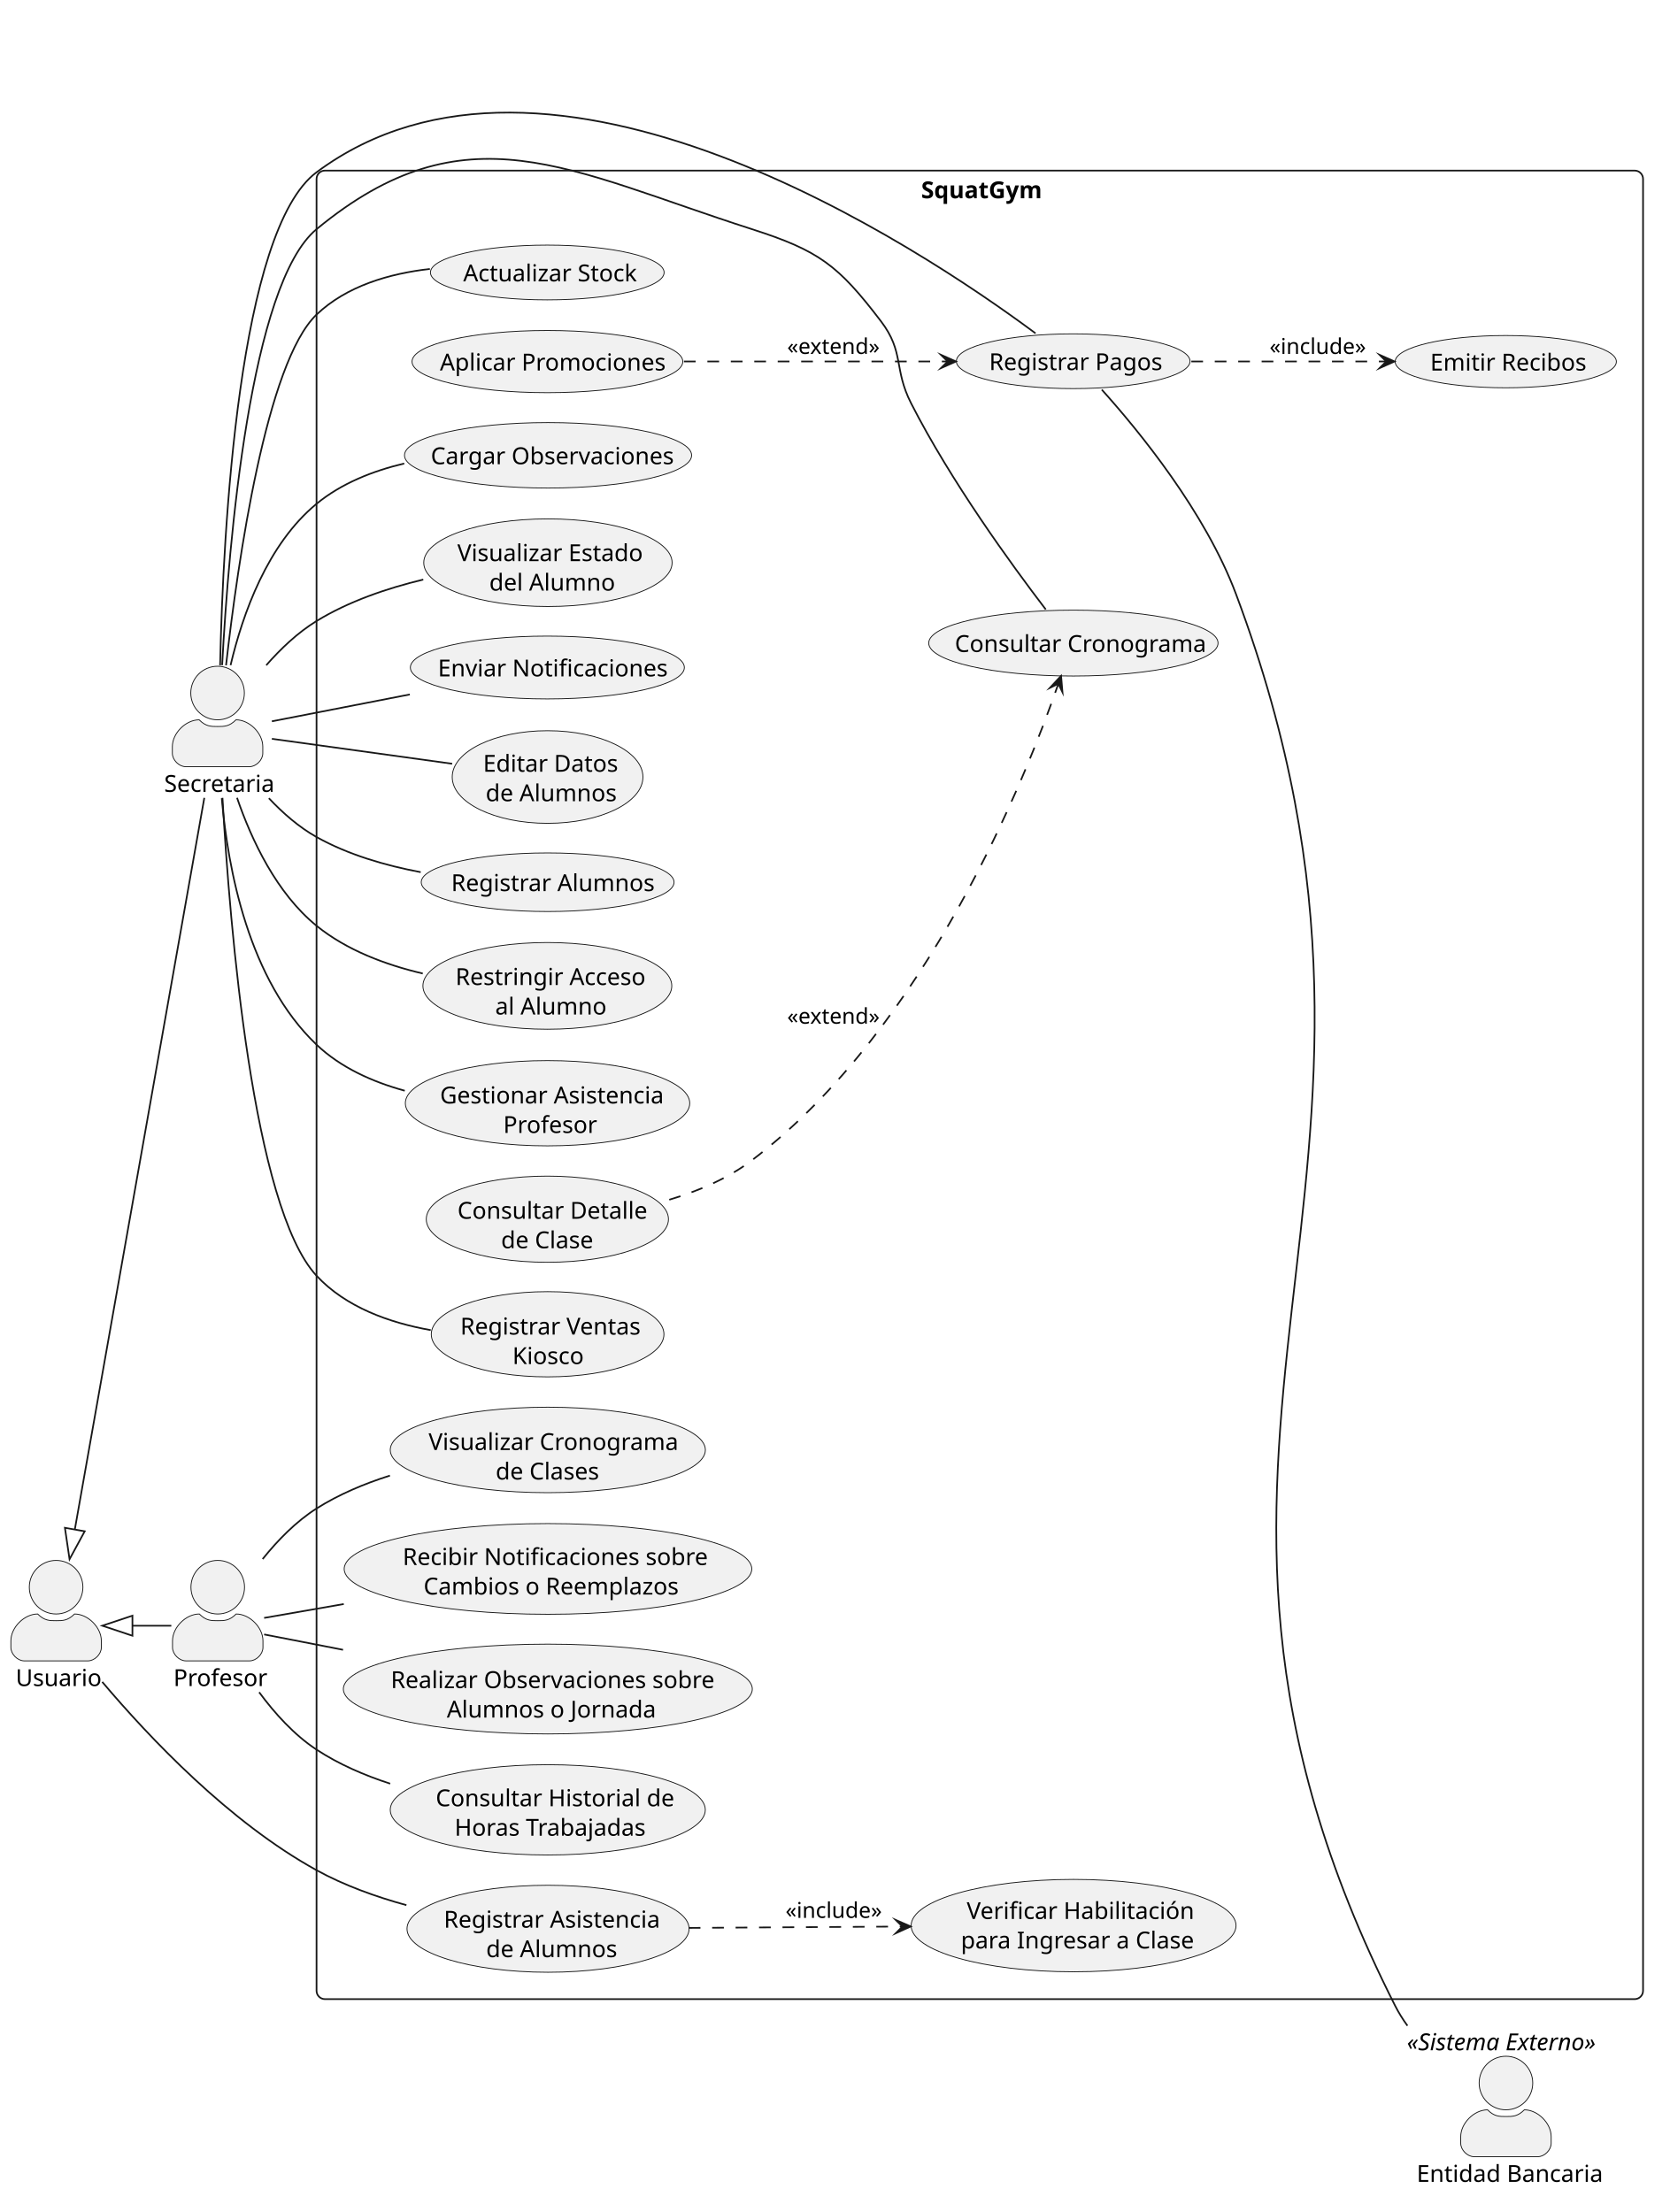
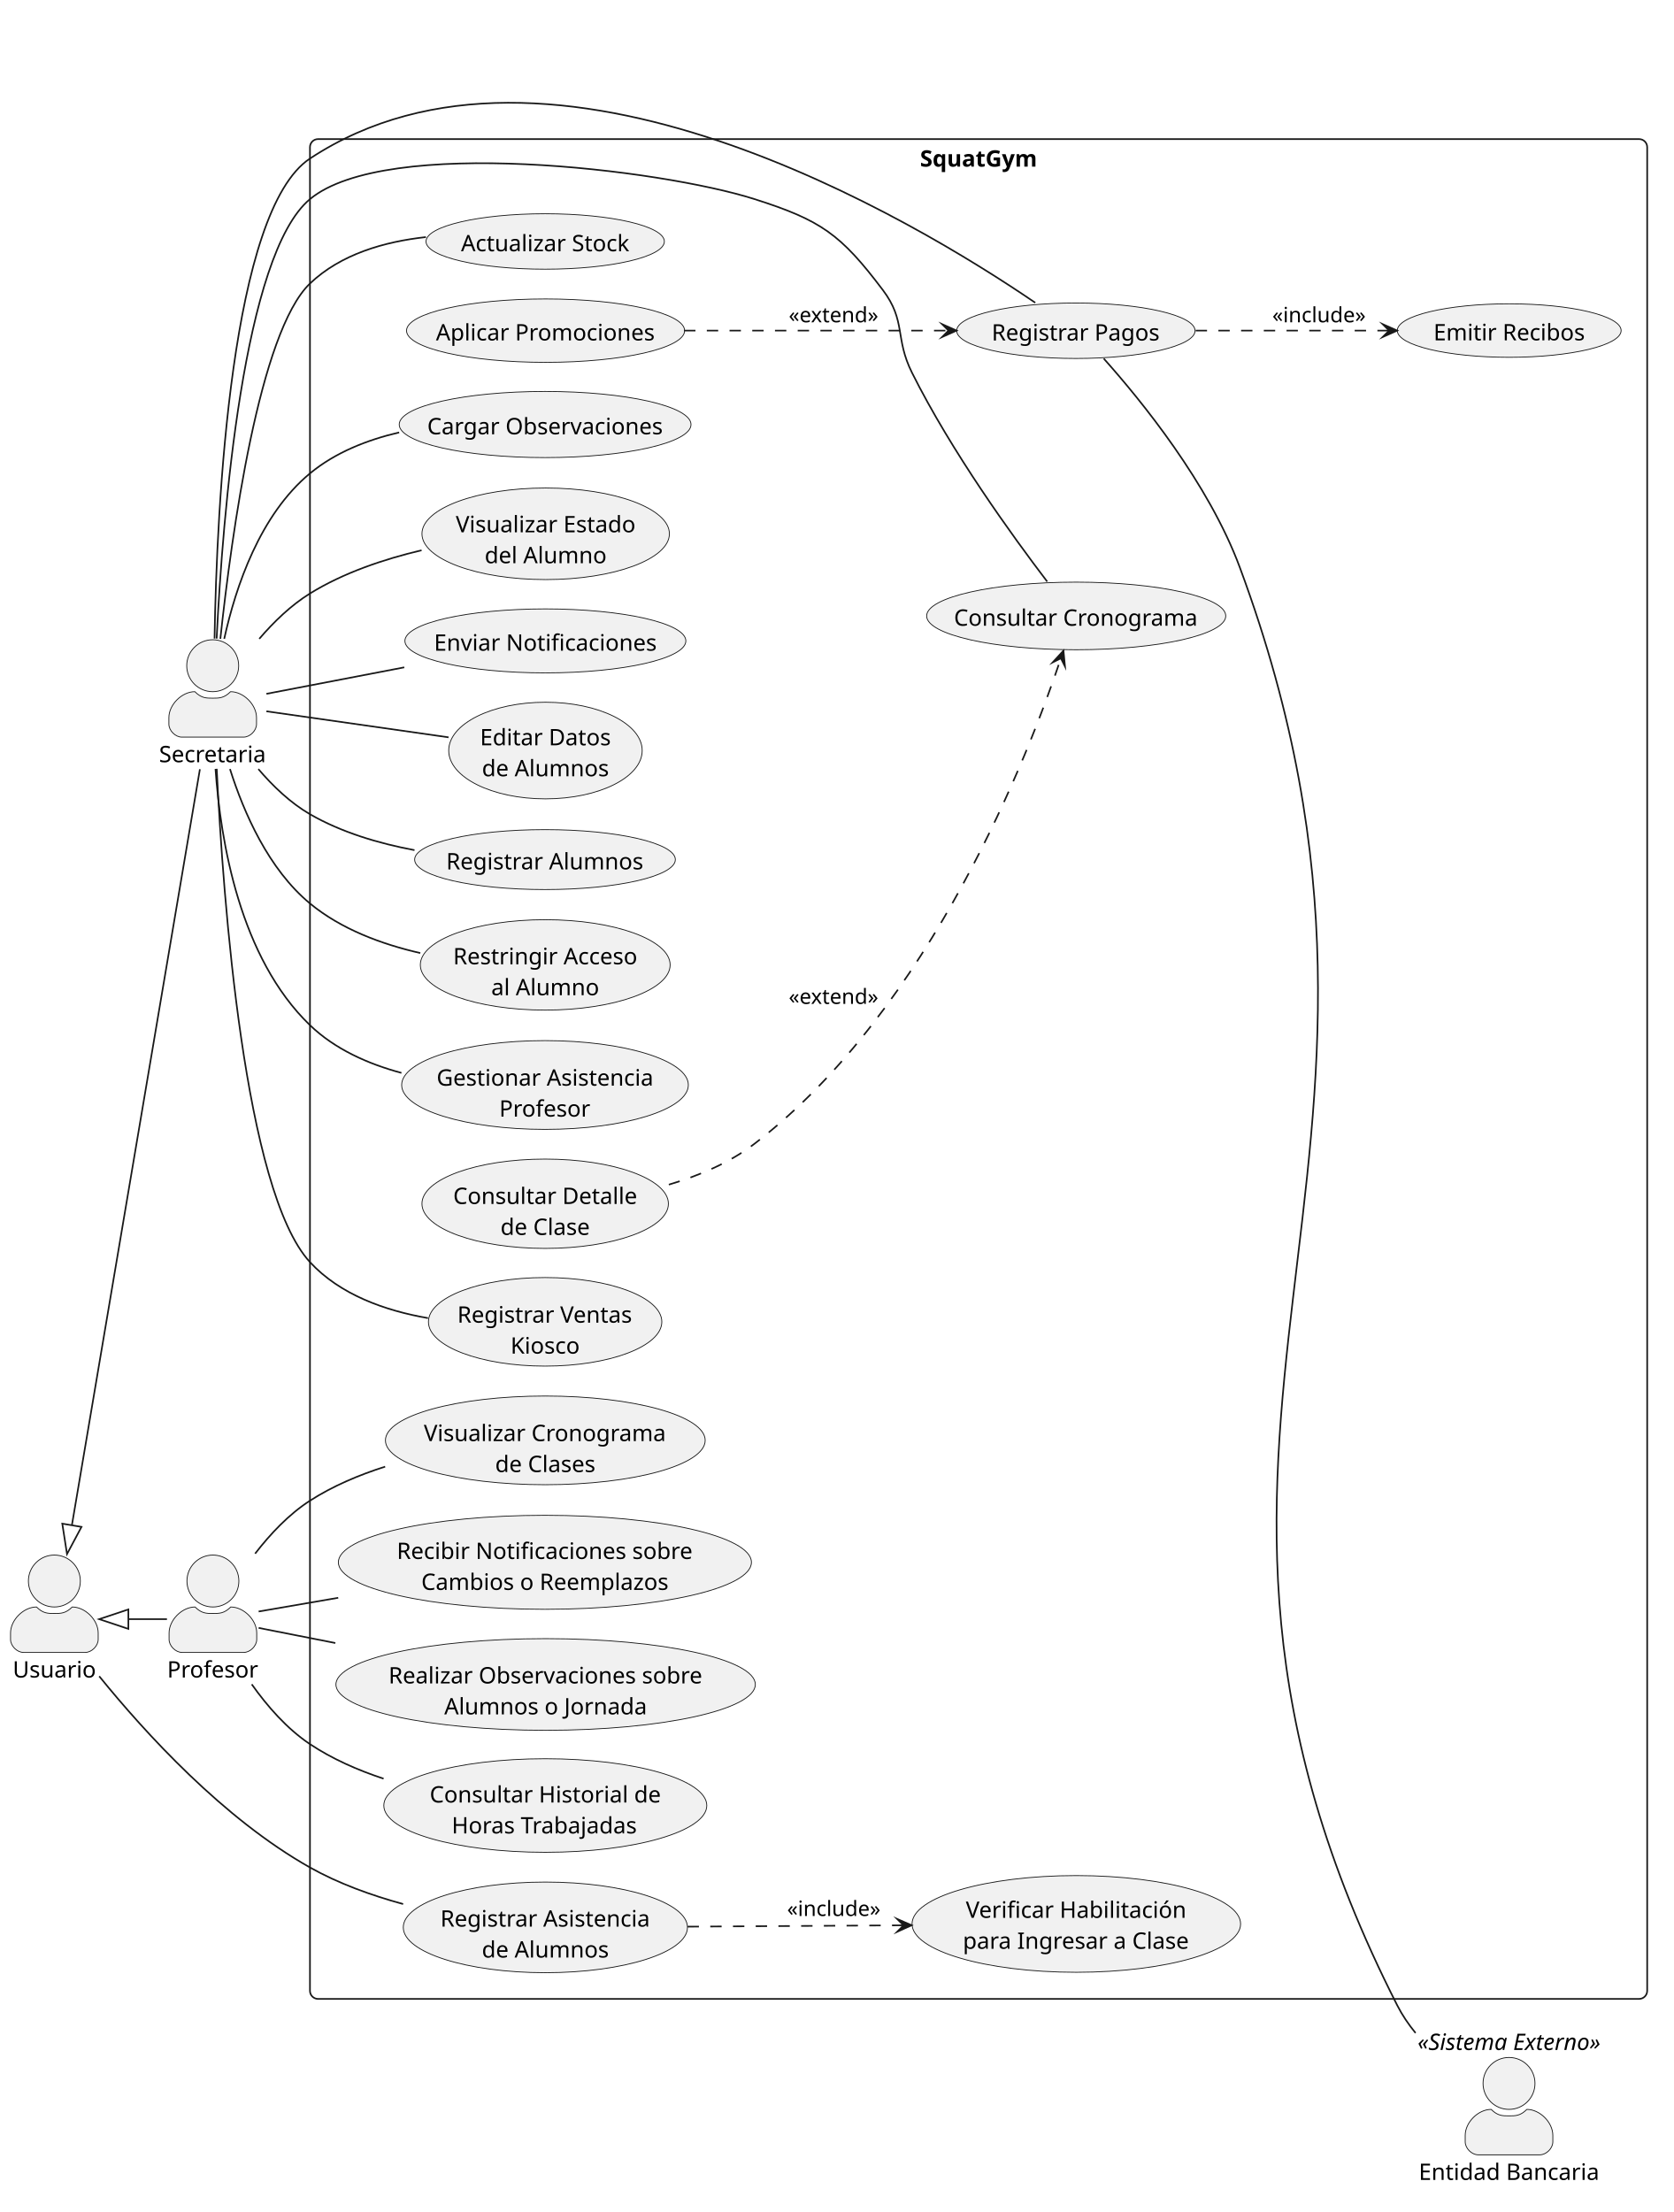
- <svg xmlns="http://www.w3.org/2000/svg" version="1.1" data-diagram-type="DESCRIPTION" style="width:997px;height:1321px;background:#FFFFFF;" width="997px" height="1321px" viewBox="0 0 997 1321" zoomAndPan="magnify" preserveAspectRatio="none" contentStyleType="text/css">
+ <svg xmlns="http://www.w3.org/2000/svg" version="1.1" data-diagram-type="DESCRIPTION" style="width:1031px;height:1363px;background:#FFFFFF;" width="1031px" height="1363px" viewBox="0 0 1031 1363" zoomAndPan="magnify" preserveAspectRatio="none" contentStyleType="text/css">
  <defs />
  <g font-family="sans-serif" lengthAdjust="spacing">
    <g class="cluster" data-qualified-name="SquatGym" id="ent0009" data-source-line="34">
-       <rect x="189" y="101.872" width="792" height="1092" fill="none" style="stroke:#181818;stroke-width:1;" rx="5" ry="5" />
-       <text x="549.993" y="118.405" fill="#000" font-size="14" textLength="70.014" font-weight="700">SquatGym</text>
+       <rect x="191" y="85.701" width="824" height="1146" fill="none" style="stroke:#181818;stroke-width:1;" rx="5" ry="5" />
+       <text x="566.922" y="102.667" fill="#000" font-size="14" textLength="72.156" font-weight="700">SquatGym</text>
    </g>
    <g class="entity" data-qualified-name="Usuario" id="ent0001" data-source-line="25">
-       <ellipse cx="33.5" cy="947.872" rx="16" ry="16" fill="#F1F1F1" style="stroke:#181818;stroke-width:0.5;" />
-       <path d="M33.5,967.872 C37.5,967.872 40.5,967.872 44.5,963.872 C52.5,963.872 60.5,971.872 60.5,979.872 L60.5,983.872 C60.5,987.872 56.5,991.872 52.5,991.872 L14.5,991.872 C10.5,991.872 6.5,987.872 6.5,983.872 L6.5,979.872 C6.5,971.872 14.5,963.872 22.5,963.872 C26.5,967.872 29.5,967.872 33.5,967.872" style="stroke:#181818;stroke-width:0.5;" fill="#F1F1F1" />
-       <text x="9.379" y="1006.905" fill="#000" font-size="14" textLength="48.241">Usuario</text>
+       <ellipse cx="33.5" cy="974.201" rx="16" ry="16" fill="#F1F1F1" style="stroke:#181818;stroke-width:0.5;" />
+       <path d="M33.5,994.201 C37.5,994.201 40.5,994.201 44.5,990.201 C52.5,990.201 60.5,998.201 60.5,1006.201 L60.5,1010.201 C60.5,1014.201 56.5,1018.201 52.5,1018.201 L14.5,1018.201 C10.5,1018.201 6.5,1014.201 6.5,1010.201 L6.5,1006.201 C6.5,998.201 14.5,990.201 22.5,990.201 C26.5,994.201 29.5,994.201 33.5,994.201" style="stroke:#181818;stroke-width:0.5;" fill="#F1F1F1" />
+       <text x="7.845" y="1033.667" fill="#000" font-size="14" textLength="51.31">Usuario</text>
    </g>
    <g class="entity" data-qualified-name="Secretaria" id="ent0002" data-source-line="26">
-       <ellipse cx="129.903" cy="413.872" rx="16" ry="16" fill="#F1F1F1" style="stroke:#181818;stroke-width:0.5;" />
-       <path d="M129.903,433.872 C133.903,433.872 136.903,433.872 140.903,429.872 C148.903,429.872 156.903,437.872 156.903,445.872 L156.903,449.872 C156.903,453.872 152.903,457.872 148.903,457.872 L110.903,457.872 C106.903,457.872 102.903,453.872 102.903,449.872 L102.903,445.872 C102.903,437.872 110.903,429.872 118.903,429.872 C122.903,433.872 125.903,433.872 129.903,433.872" style="stroke:#181818;stroke-width:0.5;" fill="#F1F1F1" />
-       <text x="98" y="472.905" fill="#000" font-size="14" textLength="63.807">Secretaria</text>
+       <ellipse cx="131.068" cy="410.201" rx="16" ry="16" fill="#F1F1F1" style="stroke:#181818;stroke-width:0.5;" />
+       <path d="M131.068,430.201 C135.068,430.201 138.068,430.201 142.068,426.201 C150.068,426.201 158.068,434.201 158.068,442.201 L158.068,446.201 C158.068,450.201 154.068,454.201 150.068,454.201 L112.068,454.201 C108.068,454.201 104.068,450.201 104.068,446.201 L104.068,442.201 C104.068,434.201 112.068,426.201 120.068,426.201 C124.068,430.201 127.068,430.201 131.068,430.201" style="stroke:#181818;stroke-width:0.5;" fill="#F1F1F1" />
+       <text x="98" y="469.667" fill="#000" font-size="14" textLength="66.136">Secretaria</text>
    </g>
    <g class="entity" data-qualified-name="Profesor" id="ent0003" data-source-line="27">
-       <ellipse cx="130" cy="947.872" rx="16" ry="16" fill="#F1F1F1" style="stroke:#181818;stroke-width:0.5;" />
-       <path d="M130,967.872 C134,967.872 137,967.872 141,963.872 C149,963.872 157,971.872 157,979.872 L157,983.872 C157,987.872 153,991.872 149,991.872 L111,991.872 C107,991.872 103,987.872 103,983.872 L103,979.872 C103,971.872 111,963.872 119,963.872 C123,967.872 126,967.872 130,967.872" style="stroke:#181818;stroke-width:0.5;" fill="#F1F1F1" />
-       <text x="103.545" y="1006.905" fill="#000" font-size="14" textLength="52.91">Profesor</text>
+       <ellipse cx="131.196" cy="974.201" rx="16" ry="16" fill="#F1F1F1" style="stroke:#181818;stroke-width:0.5;" />
+       <path d="M131.196,994.201 C135.196,994.201 138.196,994.201 142.196,990.201 C150.196,990.201 158.196,998.201 158.196,1006.201 L158.196,1010.201 C158.196,1014.201 154.196,1018.201 150.196,1018.201 L112.196,1018.201 C108.196,1018.201 104.196,1014.201 104.196,1010.201 L104.196,1006.201 C104.196,998.201 112.196,990.201 120.196,990.201 C124.196,994.201 127.196,994.201 131.196,994.201" style="stroke:#181818;stroke-width:0.5;" fill="#F1F1F1" />
+       <text x="103" y="1033.667" fill="#000" font-size="14" textLength="56.392">Profesor</text>
    </g>
    <g class="entity" data-qualified-name="Banco" id="ent0004" data-source-line="28">
-       <ellipse cx="899.141" cy="1243.981" rx="16" ry="16" fill="#F1F1F1" style="stroke:#181818;stroke-width:0.5;" />
-       <path d="M899.141,1263.981 C903.141,1263.981 906.141,1263.981 910.141,1259.981 C918.141,1259.981 926.141,1267.981 926.141,1275.981 L926.141,1279.981 C926.141,1283.981 922.141,1287.981 918.141,1287.981 L880.141,1287.981 C876.141,1287.981 872.141,1283.981 872.141,1279.981 L872.141,1275.981 C872.141,1267.981 880.141,1259.981 888.141,1259.981 C892.141,1263.981 895.141,1263.981 899.141,1263.981" style="stroke:#181818;stroke-width:0.5;" fill="#F1F1F1" />
-       <text x="845.828" y="1303.015" fill="#000" font-size="14" textLength="106.627">Entidad Bancaria</text>
-       <text x="840" y="1224.405" fill="#000" font-size="14" textLength="118.282" font-style="italic">«Sistema Externo»</text>
+       <ellipse cx="929.857" cy="1283.769" rx="16" ry="16" fill="#F1F1F1" style="stroke:#181818;stroke-width:0.5;" />
+       <path d="M929.857,1303.769 C933.857,1303.769 936.857,1303.769 940.857,1299.769 C948.857,1299.769 956.857,1307.769 956.857,1315.769 L956.857,1319.769 C956.857,1323.769 952.857,1327.769 948.857,1327.769 L910.857,1327.769 C906.857,1327.769 902.857,1323.769 902.857,1319.769 L902.857,1315.769 C902.857,1307.769 910.857,1299.769 918.857,1299.769 C922.857,1303.769 925.857,1303.769 929.857,1303.769" style="stroke:#181818;stroke-width:0.5;" fill="#F1F1F1" />
+       <text x="874.235" y="1343.235" fill="#000" font-size="14" textLength="111.244">Entidad Bancaria</text>
+       <text x="873.5" y="1263.167" fill="#000" font-size="14" textLength="112.714" font-style="italic">«Sistema Externo»</text>
    </g>
    <g class="entity" data-qualified-name="SquatGym.RegistrarAsistencia" id="ent0010" data-source-line="37">
-       <ellipse cx="327.217" cy="1151.849" rx="84.217" ry="25.977" fill="#F1F1F1" style="stroke:#181818;stroke-width:0.5;" />
-       <text x="264.973" y="1151.199" fill="#000" font-size="14" textLength="124.489">Registrar Asistencia</text>
-       <text x="290.252" y="1168.808" fill="#000" font-size="14" textLength="73.931">de Alumnos</text>
+       <ellipse cx="336.06" cy="1187.622" rx="87.56" ry="27.921" fill="#F1F1F1" style="stroke:#181818;stroke-width:0.5;" />
+       <text x="271.359" y="1187.145" fill="#000" font-size="14" textLength="129.402">Registrar Asistencia</text>
+       <text x="296.923" y="1206.213" fill="#000" font-size="14" textLength="78.274">de Alumnos</text>
    </g>
    <g class="entity" data-qualified-name="SquatGym.VerificarHabilitacion" id="ent0011" data-source-line="38">
-       <ellipse cx="640.995" cy="1149.961" rx="96.995" ry="27.589" fill="#F1F1F1" style="stroke:#181818;stroke-width:0.5;" />
-       <text x="577.191" y="1146.014" fill="#000" font-size="14" textLength="127.606">Verificar Habilitación</text>
-       <text x="573.681" y="1163.623" fill="#000" font-size="14" textLength="134.627">para Ingresar a Clase</text>
+       <ellipse cx="663.228" cy="1185.494" rx="101.228" ry="29.792" fill="#F1F1F1" style="stroke:#181818;stroke-width:0.5;" />
+       <text x="595.153" y="1181.747" fill="#000" font-size="14" textLength="136.149">Verificar Habilitación</text>
+       <text x="593.319" y="1200.815" fill="#000" font-size="14" textLength="139.817">para Ingresar a Clase</text>
    </g>
    <g class="entity" data-qualified-name="SquatGym.RegistrarPagos" id="ent0012" data-source-line="41">
-       <ellipse cx="640.761" cy="215.724" rx="69.761" ry="16.352" fill="#F1F1F1" style="stroke:#181818;stroke-width:0.5;" />
-       <text x="590.572" y="221.029" fill="#000" font-size="14" textLength="100.379">Registrar Pagos</text>
+       <ellipse cx="662.953" cy="203.792" rx="73.453" ry="17.091" fill="#F1F1F1" style="stroke:#181818;stroke-width:0.5;" />
+       <text x="611.076" y="209.826" fill="#000" font-size="14" textLength="103.754">Registrar Pagos</text>
    </g>
    <g class="entity" data-qualified-name="SquatGym.EmitirRecibos" id="ent0013" data-source-line="42">
-       <ellipse cx="899.039" cy="215.98" rx="66.039" ry="15.608" fill="#F1F1F1" style="stroke:#181818;stroke-width:0.5;" />
-       <text x="853.919" y="221.284" fill="#000" font-size="14" textLength="90.241">Emitir Recibos</text>
+       <ellipse cx="929.97" cy="203.684" rx="68.97" ry="16.483" fill="#F1F1F1" style="stroke:#181818;stroke-width:0.5;" />
+       <text x="883.322" y="209.718" fill="#000" font-size="14" textLength="93.296">Emitir Recibos</text>
    </g>
    <g class="entity" data-qualified-name="SquatGym.AplicarPromociones" id="ent0014" data-source-line="43">
-       <ellipse cx="326.838" cy="215.94" rx="80.838" ry="18.568" fill="#F1F1F1" style="stroke:#181818;stroke-width:0.5;" />
-       <text x="262.645" y="221.244" fill="#000" font-size="14" textLength="128.386">Aplicar Promociones</text>
+       <ellipse cx="336.182" cy="203.738" rx="85.682" ry="19.536" fill="#F1F1F1" style="stroke:#181818;stroke-width:0.5;" />
+       <text x="268.625" y="209.772" fill="#000" font-size="14" textLength="135.113">Aplicar Promociones</text>
    </g>
    <g class="entity" data-qualified-name="SquatGym.RegistrarAlumnos" id="ent0015" data-source-line="44">
-       <ellipse cx="326.978" cy="526.867" rx="75.478" ry="17.496" fill="#F1F1F1" style="stroke:#181818;stroke-width:0.5;" />
-       <text x="269.402" y="532.172" fill="#000" font-size="14" textLength="115.151">Registrar Alumnos</text>
+       <ellipse cx="335.827" cy="529.667" rx="80.327" ry="18.465" fill="#F1F1F1" style="stroke:#181818;stroke-width:0.5;" />
+       <text x="274.941" y="535.701" fill="#000" font-size="14" textLength="121.772">Registrar Alumnos</text>
    </g>
    <g class="entity" data-qualified-name="SquatGym.EditarAlumnos" id="ent0016" data-source-line="45">
-       <ellipse cx="326.936" cy="464.031" rx="56.936" ry="27.659" fill="#F1F1F1" style="stroke:#181818;stroke-width:0.5;" />
-       <text x="288.419" y="460.878" fill="#000" font-size="14" textLength="77.034">Editar Datos</text>
-       <text x="289.971" y="478.488" fill="#000" font-size="14" textLength="73.931">de Alumnos</text>
+       <ellipse cx="336.11" cy="462.473" rx="59.61" ry="29.772" fill="#F1F1F1" style="stroke:#181818;stroke-width:0.5;" />
+       <text x="295.79" y="459.249" fill="#000" font-size="14" textLength="80.64">Editar Datos</text>
+       <text x="296.973" y="478.317" fill="#000" font-size="14" textLength="78.274">de Alumnos</text>
    </g>
    <g class="entity" data-qualified-name="SquatGym.RestringirAcceso" id="ent0017" data-source-line="46">
-       <ellipse cx="326.802" cy="588.762" rx="74.302" ry="25.89" fill="#F1F1F1" style="stroke:#181818;stroke-width:0.5;" />
-       <text x="271.95" y="588.247" fill="#000" font-size="14" textLength="109.703">Restringir Acceso</text>
-       <text x="295.674" y="605.856" fill="#000" font-size="14" textLength="62.255">al Alumno</text>
+       <ellipse cx="335.972" cy="594.553" rx="76.972" ry="27.852" fill="#F1F1F1" style="stroke:#181818;stroke-width:0.5;" />
+       <text x="279.216" y="594.183" fill="#000" font-size="14" textLength="113.512">Restringir Acceso</text>
+       <text x="302.708" y="613.251" fill="#000" font-size="14" textLength="66.528">al Alumno</text>
    </g>
    <g class="entity" data-qualified-name="SquatGym.GestionarAsistenciaProfesor" id="ent0018" data-source-line="47">
-       <ellipse cx="326.91" cy="658.84" rx="84.91" ry="25.468" fill="#F1F1F1" style="stroke:#181818;stroke-width:0.5;" />
-       <text x="262.713" y="658.995" fill="#000" font-size="14" textLength="128.393">Gestionar Asistencia</text>
-       <text x="300.455" y="676.604" fill="#000" font-size="14" textLength="52.91">Profesor</text>
+       <ellipse cx="335.828" cy="668.555" rx="88.328" ry="27.354" fill="#F1F1F1" style="stroke:#181818;stroke-width:0.5;" />
+       <text x="269.02" y="668.973" fill="#000" font-size="14" textLength="133.615">Gestionar Asistencia</text>
+       <text x="307.632" y="688.041" fill="#000" font-size="14" textLength="56.392">Profesor</text>
    </g>
    <g class="entity" data-qualified-name="SquatGym.VisualizarEstado" id="ent0019" data-source-line="48">
-       <ellipse cx="327.149" cy="336.038" rx="74.149" ry="26.166" fill="#F1F1F1" style="stroke:#181818;stroke-width:0.5;" />
-       <text x="273.067" y="335.095" fill="#000" font-size="14" textLength="108.165">Visualizar Estado</text>
-       <text x="292.129" y="352.704" fill="#000" font-size="14" textLength="70.041">del Alumno</text>
+       <ellipse cx="336.243" cy="328.915" rx="76.243" ry="28.213" fill="#F1F1F1" style="stroke:#181818;stroke-width:0.5;" />
+       <text x="280.852" y="327.986" fill="#000" font-size="14" textLength="110.782">Visualizar Estado</text>
+       <text x="298.653" y="347.054" fill="#000" font-size="14" textLength="75.18">del Alumno</text>
    </g>
    <g class="entity" data-qualified-name="SquatGym.RegistrarVentasKiosco" id="ent0020" data-source-line="49">
-       <ellipse cx="326.96" cy="796.82" rx="69.46" ry="25.448" fill="#F1F1F1" style="stroke:#181818;stroke-width:0.5;" />
-       <text x="274.825" y="797.007" fill="#000" font-size="14" textLength="104.269">Registrar Ventas</text>
-       <text x="305.949" y="814.617" fill="#000" font-size="14" textLength="42.021">Kiosco</text>
+       <ellipse cx="335.909" cy="814.488" rx="71.909" ry="27.286" fill="#F1F1F1" style="stroke:#181818;stroke-width:0.5;" />
+       <text x="281.807" y="815.014" fill="#000" font-size="14" textLength="108.206">Registrar Ventas</text>
+       <text x="314.588" y="834.082" fill="#000" font-size="14" textLength="42.644">Kiosco</text>
    </g>
    <g class="entity" data-qualified-name="SquatGym.ActualizarStock" id="ent0021" data-source-line="50">
-       <ellipse cx="326.759" cy="162.724" rx="69.759" ry="16.352" fill="#F1F1F1" style="stroke:#181818;stroke-width:0.5;" />
-       <text x="276.572" y="168.028" fill="#000" font-size="14" textLength="100.372">Actualizar Stock</text>
+       <ellipse cx="335.937" cy="148.789" rx="73.437" ry="17.087" fill="#F1F1F1" style="stroke:#181818;stroke-width:0.5;" />
+       <text x="284.082" y="154.823" fill="#000" font-size="14" textLength="103.712">Actualizar Stock</text>
    </g>
    <g class="entity" data-qualified-name="SquatGym.ConsultarCronograma" id="ent0022" data-source-line="51">
-       <ellipse cx="640.879" cy="384.048" rx="86.379" ry="19.676" fill="#F1F1F1" style="stroke:#181818;stroke-width:0.5;" />
-       <text x="570.069" y="389.353" fill="#000" font-size="14" textLength="141.62">Consultar Cronograma</text>
+       <ellipse cx="663.155" cy="379.532" rx="92.155" ry="20.831" fill="#F1F1F1" style="stroke:#181818;stroke-width:0.5;" />
+       <text x="587.814" y="385.566" fill="#000" font-size="14" textLength="150.681">Consultar Cronograma</text>
    </g>
    <g class="entity" data-qualified-name="SquatGym.ConsultarDetalleClase" id="ent0023" data-source-line="52">
-       <ellipse cx="326.807" cy="728.102" rx="72.307" ry="25.73" fill="#F1F1F1" style="stroke:#181818;stroke-width:0.5;" />
-       <text x="273.114" y="727.839" fill="#000" font-size="14" textLength="107.386">Consultar Detalle</text>
-       <text x="299.179" y="745.448" fill="#000" font-size="14" textLength="55.255">de Clase</text>
+       <ellipse cx="335.937" cy="741.727" rx="75.937" ry="27.526" fill="#F1F1F1" style="stroke:#181818;stroke-width:0.5;" />
+       <text x="279.231" y="741.87" fill="#000" font-size="14" textLength="113.414">Consultar Detalle</text>
+       <text x="308.407" y="760.938" fill="#000" font-size="14" textLength="55.062">de Clase</text>
    </g>
    <g class="entity" data-qualified-name="SquatGym.CargarObservaciones" id="ent0024" data-source-line="53">
-       <ellipse cx="327.219" cy="271.916" rx="85.719" ry="19.544" fill="#F1F1F1" style="stroke:#181818;stroke-width:0.5;" />
-       <text x="257.188" y="277.22" fill="#000" font-size="14" textLength="140.062">Cargar Observaciones</text>
+       <ellipse cx="335.901" cy="261.582" rx="89.901" ry="20.38" fill="#F1F1F1" style="stroke:#181818;stroke-width:0.5;" />
+       <text x="263.242" y="267.616" fill="#000" font-size="14" textLength="145.319">Cargar Observaciones</text>
    </g>
    <g class="entity" data-qualified-name="SquatGym.EnviarNotificaciones" id="ent0025" data-source-line="54">
-       <ellipse cx="326.805" cy="398.633" rx="81.805" ry="18.761" fill="#F1F1F1" style="stroke:#181818;stroke-width:0.5;" />
-       <text x="261.443" y="403.938" fill="#000" font-size="14" textLength="130.724">Enviar Notificaciones</text>
+       <ellipse cx="336.065" cy="394.914" rx="86.565" ry="19.713" fill="#F1F1F1" style="stroke:#181818;stroke-width:0.5;" />
+       <text x="267.43" y="400.948" fill="#000" font-size="14" textLength="137.269">Enviar Notificaciones</text>
    </g>
    <g class="entity" data-qualified-name="SquatGym.VisualizarCronograma" id="ent0026" data-source-line="57">
-       <ellipse cx="327.077" cy="865.899" rx="94.077" ry="25.527" fill="#F1F1F1" style="stroke:#181818;stroke-width:0.5;" />
-       <text x="255.881" y="865.959" fill="#000" font-size="14" textLength="142.393">Visualizar Cronograma</text>
-       <text x="295.95" y="883.569" fill="#000" font-size="14" textLength="62.255">de Clases</text>
+       <ellipse cx="336.017" cy="887.532" rx="98.517" ry="27.33" fill="#F1F1F1" style="stroke:#181818;stroke-width:0.5;" />
+       <text x="261.16" y="887.987" fill="#000" font-size="14" textLength="149.715">Visualizar Cronograma</text>
+       <text x="305.134" y="907.055" fill="#000" font-size="14" textLength="61.768">de Clases</text>
    </g>
    <g class="entity" data-qualified-name="SquatGym.RecibirNotificaciones" id="ent0027" data-source-line="58">
-       <ellipse cx="327.18" cy="936.96" rx="121.68" ry="27.088" fill="#F1F1F1" style="stroke:#181818;stroke-width:0.5;" />
-       <text x="240.421" y="934.633" fill="#000" font-size="14" textLength="173.517">Recibir Notificaciones sobre</text>
-       <text x="252.87" y="952.242" fill="#000" font-size="14" textLength="148.62">Cambios o Reemplazos</text>
+       <ellipse cx="335.765" cy="962.666" rx="127.265" ry="28.964" fill="#F1F1F1" style="stroke:#181818;stroke-width:0.5;" />
+       <text x="244.506" y="960.611" fill="#000" font-size="14" textLength="182.517">Recibir Notificaciones sobre</text>
+       <text x="259.584" y="979.679" fill="#000" font-size="14" textLength="152.361">Cambios o Reemplazos</text>
    </g>
    <g class="entity" data-qualified-name="SquatGym.RealizarObservaciones" id="ent0028" data-source-line="59">
-       <ellipse cx="327.085" cy="1008.689" rx="122.085" ry="26.817" fill="#F1F1F1" style="stroke:#181818;stroke-width:0.5;" />
-       <text x="233.32" y="1008.116" fill="#000" font-size="14" textLength="187.53">Realizar Observaciones sobre</text>
-       <text x="266.772" y="1025.725" fill="#000" font-size="14" textLength="120.627">Alumnos o Jornada</text>
+       <ellipse cx="336.216" cy="1037.945" rx="129.216" ry="28.243" fill="#F1F1F1" style="stroke:#181818;stroke-width:0.5;" />
+       <text x="239.421" y="1037.312" fill="#000" font-size="14" textLength="193.591">Realizar Observaciones sobre</text>
+       <text x="273.756" y="1056.38" fill="#000" font-size="14" textLength="124.922">Alumnos o Jornada</text>
    </g>
    <g class="entity" data-qualified-name="SquatGym.ConsultarHoras" id="ent0029" data-source-line="60">
-       <ellipse cx="327.056" cy="1080.834" rx="94.056" ry="26.962" fill="#F1F1F1" style="stroke:#181818;stroke-width:0.5;" />
-       <text x="260.139" y="1078.693" fill="#000" font-size="14" textLength="133.834">Consultar Historial de</text>
-       <text x="271.419" y="1096.302" fill="#000" font-size="14" textLength="111.275">Horas Trabajadas</text>
+       <ellipse cx="336.013" cy="1112.532" rx="99.513" ry="28.83" fill="#F1F1F1" style="stroke:#181818;stroke-width:0.5;" />
+       <text x="264.767" y="1110.675" fill="#000" font-size="14" textLength="142.491">Consultar Historial de</text>
+       <text x="278.34" y="1129.743" fill="#000" font-size="14" textLength="115.346">Horas Trabajadas</text>
    </g>
    <g class="link" data-entity-1="ent0001" data-entity-2="ent0002" id="lnk6" data-link-type="extension">
-       <polygon points="41.526,931.171,50.571,914.492,38.754,912.401,41.526,931.171" fill="none" style="stroke:#181818;stroke-width:1;stroke-linejoin:miter;stroke-miterlimit:10;" />
-       <path d="M44.662,913.447 C62.179,814.466 104.495,575.343 121.992,476.471" style="stroke:#181818;stroke-width:1;" fill="none" />
+       <polygon points="41.292,957.592,50.212,940.846,38.381,938.843,41.292,957.592" fill="none" style="stroke:#181818;stroke-width:1;stroke-linejoin:miter;stroke-miterlimit:10;" />
+       <path d="M44.297,939.845 C61.853,836.16 105.59,577.86 123.179,473.984" style="stroke:#181818;stroke-width:1;" fill="none" />
    </g>
    <g class="link" data-entity-1="ent0001" data-entity-2="ent0003" id="lnk8" data-link-type="extension">
-       <polygon points="61.075,970.872,79.075,976.872,79.075,964.872,61.075,970.872" fill="none" style="stroke:#181818;stroke-width:1;stroke-linejoin:miter;stroke-miterlimit:10;" />
-       <path d="M79.075,970.872 C91.959,970.872 89.397,970.872 102.297,970.872" style="stroke:#181818;stroke-width:1;" fill="none" />
+       <polygon points="61.102,997.701,79.102,1003.701,79.102,991.701,61.102,997.701" fill="none" style="stroke:#181818;stroke-width:1;stroke-linejoin:miter;stroke-miterlimit:10;" />
+       <path d="M79.102,997.701 C92.127,997.701 89.783,997.701 102.877,997.701" style="stroke:#181818;stroke-width:1;" fill="none" />
    </g>
    <g class="link" data-entity-1="ent0010" data-entity-2="ent0011" id="lnk30" data-link-type="dependency">
-       <polygon points="543.772,1150.489,534.747,1146.547,538.772,1150.521,534.798,1154.546,543.772,1150.489" fill="#181818" style="stroke:#181818;stroke-width:1;stroke-linejoin:miter;stroke-miterlimit:10;" />
-       <path d="M411.2,1151.339 C451.998,1151.077 496.358,1150.793 538.772,1150.521" style="stroke:#181818;stroke-width:1;stroke-dasharray:7,7;" fill="none" />
-       <text x="469" y="1145.367" fill="#000" font-size="13" textLength="55.656">«include»</text>
+       <polygon points="561.763,1186.318,552.738,1182.374,556.763,1186.349,552.788,1190.374,561.763,1186.318" fill="#181818" style="stroke:#181818;stroke-width:1;stroke-linejoin:miter;stroke-miterlimit:10;" />
+       <path d="M423.667,1187.168 C466.164,1186.907 512.581,1186.621 556.763,1186.349" style="stroke:#181818;stroke-width:1;stroke-dasharray:7,7;" fill="none" />
+       <text x="485" y="1180.598" fill="#000" font-size="13" textLength="57.577">«include»</text>
    </g>
    <g class="link" data-entity-1="ent0012" data-entity-2="ent0013" id="lnk31" data-link-type="dependency">
-       <polygon points="832.633,215.872,823.633,211.872,827.633,215.872,823.633,219.872,832.633,215.872" fill="#181818" style="stroke:#181818;stroke-width:1;stroke-linejoin:miter;stroke-miterlimit:10;" />
-       <path d="M711.277,215.872 C749.037,215.872 790.501,215.872 827.633,215.872" style="stroke:#181818;stroke-width:1;stroke-dasharray:7,7;" fill="none" />
-       <text x="758" y="211.367" fill="#000" font-size="13" textLength="55.656">«include»</text>
+       <polygon points="860.952,203.701,851.952,199.701,855.952,203.701,851.952,207.701,860.952,203.701" fill="#181818" style="stroke:#181818;stroke-width:1;stroke-linejoin:miter;stroke-miterlimit:10;" />
+       <path d="M736.763,203.701 C775.529,203.701 817.922,203.701 855.952,203.701" style="stroke:#181818;stroke-width:1;stroke-dasharray:7,7;" fill="none" />
+       <text x="784" y="198.598" fill="#000" font-size="13" textLength="57.577">«include»</text>
    </g>
    <g class="link" data-entity-1="ent0014" data-entity-2="ent0012" id="lnk32" data-link-type="dependency">
-       <polygon points="570.78,215.872,561.78,211.872,565.78,215.872,561.78,219.872,570.78,215.872" fill="#181818" style="stroke:#181818;stroke-width:1;stroke-linejoin:miter;stroke-miterlimit:10;" />
-       <path d="M408.348,215.872 C458.632,215.872 517.753,215.872 565.78,215.872" style="stroke:#181818;stroke-width:1;stroke-dasharray:7,7;" fill="none" />
-       <text x="470" y="211.367" fill="#000" font-size="13" textLength="53.492">«extend»</text>
+       <polygon points="589.457,203.701,580.457,199.701,584.457,203.701,580.457,207.701,589.457,203.701" fill="#181818" style="stroke:#181818;stroke-width:1;stroke-linejoin:miter;stroke-miterlimit:10;" />
+       <path d="M421.542,203.701 C473.639,203.701 534.747,203.701 584.457,203.701" style="stroke:#181818;stroke-width:1;stroke-dasharray:7,7;" fill="none" />
+       <text x="486" y="198.598" fill="#000" font-size="13" textLength="55.497">«extend»</text>
    </g>
    <g class="link" data-entity-1="ent0023" data-entity-2="ent0022" id="lnk33" data-link-type="dependency">
-       <polygon points="633.53,403.626,626.805,410.822,631.894,408.351,634.365,413.44,633.53,403.626" fill="#181818" style="stroke:#181818;stroke-width:1;stroke-linejoin:miter;stroke-miterlimit:10;" />
-       <path d="M399.6,716.466 C416.956,711.294 434.631,703.781 449,692.872 C553.731,613.36 612.926,463.12 631.894,408.351" style="stroke:#181818;stroke-width:1;stroke-dasharray:7,7;" fill="none" />
-       <text x="470" y="611.367" fill="#000" font-size="13" textLength="53.492">«extend»</text>
+       <polygon points="655.311,400.893,648.661,408.157,653.724,405.634,656.247,410.697,655.311,400.893" fill="#181818" style="stroke:#181818;stroke-width:1;stroke-linejoin:miter;stroke-miterlimit:10;" />
+       <path d="M412.143,729.941 C430.717,724.466 449.666,716.446 465,704.701 C573.951,621.251 634.32,463.598 653.724,405.634" style="stroke:#181818;stroke-width:1;stroke-dasharray:7,7;" fill="none" />
+       <text x="486" y="618.598" fill="#000" font-size="13" textLength="55.497">«extend»</text>
    </g>
    <g class="link" data-entity-1="ent0001" data-entity-2="ent0010" id="lnk34" data-link-type="association">
-       <path d="M61.039,1004.421 C89.269,1037.844 136.961,1088.198 189,1116.872 C205.448,1125.935 224.3,1132.707 242.65,1137.748" style="stroke:#181818;stroke-width:1;" fill="none" />
+       <path d="M61.137,1032.873 C89.537,1067.911 137.693,1120.688 191,1150.701 C208.544,1160.579 228.765,1167.873 248.403,1173.239" style="stroke:#181818;stroke-width:1;" fill="none" />
    </g>
    <g class="link" data-entity-1="ent0002" data-entity-2="ent0012" id="lnk35" data-link-type="association">
-       <path d="M131.411,397.341 C133.216,316.61 142.49,137.477 189,102.872 C327.263,0 548.592,147.31 618.269,199.057" style="stroke:#181818;stroke-width:1;" fill="none" />
+       <path d="M132.196,393.504 C133.613,311.476 142.298,129.816 191,97.701 C339.168,0 564.468,136.448 637.928,186.538" style="stroke:#181818;stroke-width:1;" fill="none" />
    </g>
    <g class="link" data-entity-1="ent0002" data-entity-2="ent0015" id="lnk36" data-link-type="association">
-       <path d="M160.527,476.691 C168.83,485.518 178.494,493.986 189,499.872 C207.823,510.417 230.117,516.893 251.193,520.855" style="stroke:#181818;stroke-width:1;" fill="none" />
+       <path d="M159.19,473.872 C168.156,484.4 178.957,494.74 191,501.701 C210.404,512.917 233.483,519.731 255.418,523.843" style="stroke:#181818;stroke-width:1;" fill="none" />
    </g>
    <g class="link" data-entity-1="ent0002" data-entity-2="ent0016" id="lnk37" data-link-type="association">
-       <path d="M162.33,441.21 C191.291,445.22 234.999,451.272 269.964,456.113" style="stroke:#181818;stroke-width:1;" fill="none" />
+       <path d="M164.166,438.297 C194.24,442.593 239.869,449.111 276.406,454.331" style="stroke:#181818;stroke-width:1;" fill="none" />
    </g>
    <g class="link" data-entity-1="ent0002" data-entity-2="ent0017" id="lnk38" data-link-type="association">
-       <path d="M141.519,476.438 C150.236,501.804 165.142,533.497 189,552.872 C206.945,567.444 230.183,576.169 252.407,581.376" style="stroke:#181818;stroke-width:1;" fill="none" />
+       <path d="M141.714,473.857 C150.304,501.019 165.535,535.651 191,556.701 C210.131,572.516 235.164,581.814 258.982,587.258" style="stroke:#181818;stroke-width:1;" fill="none" />
    </g>
    <g class="link" data-entity-1="ent0002" data-entity-2="ent0018" id="lnk39" data-link-type="association">
-       <path d="M132.4,476.698 C136.082,519.119 148.474,585.347 189,623.872 C203.412,637.572 222.419,646.106 241.671,651.372" style="stroke:#181818;stroke-width:1;" fill="none" />
+       <path d="M132.787,473.793 C135.886,518.558 147.845,590.16 191,631.701 C206.342,646.47 226.751,655.562 247.367,661.103" style="stroke:#181818;stroke-width:1;" fill="none" />
    </g>
    <g class="link" data-entity-1="ent0002" data-entity-2="ent0019" id="lnk40" data-link-type="association">
-       <path d="M158.965,397.284 C167.601,387.427 177.816,377.729 189,370.872 C208.15,359.132 231.112,351.313 252.715,346.112" style="stroke:#181818;stroke-width:1;" fill="none" />
+       <path d="M159.764,393.629 C168.674,383.231 179.302,372.935 191,365.701 C211.636,352.94 236.533,344.562 259.779,339.068" style="stroke:#181818;stroke-width:1;" fill="none" />
    </g>
    <g class="link" data-entity-1="ent0002" data-entity-2="ent0020" id="lnk41" data-link-type="association">
-       <path d="M132.831,476.463 C137.221,553.791 150.964,720.932 189,761.872 C206.461,780.666 232.495,789.949 257.193,794.353" style="stroke:#181818;stroke-width:1;" fill="none" />
+       <path d="M133.542,473.717 C137.485,554.674 150.656,733.922 191,777.701 C209.541,797.822 237.417,807.624 263.717,812.202" style="stroke:#181818;stroke-width:1;" fill="none" />
    </g>
    <g class="link" data-entity-1="ent0002" data-entity-2="ent0021" id="lnk42" data-link-type="association">
-       <path d="M134.963,397.335 C142.084,334.571 159.154,216.308 189,187.872 C206.942,170.777 232.479,163.364 256.653,160.62" style="stroke:#181818;stroke-width:1;" fill="none" />
+       <path d="M135.782,393.629 C142.76,328.626 159.868,204.453 191,174.701 C209.917,156.623 236.923,148.883 262.446,146.089" style="stroke:#181818;stroke-width:1;" fill="none" />
    </g>
    <g class="link" data-entity-1="ent0002" data-entity-2="ent0022" id="lnk43" data-link-type="association">
-       <path d="M132.635,397.228 C136.601,323.421 149.516,169.453 189,136.872 C278.128,63.325 338.957,101.607 449,136.872 C489.05,149.706 500.505,158.425 526,191.872 C540.065,210.323 533.459,220.204 544,240.872 C567.775,287.488 603.906,337.195 624.39,363.983" style="stroke:#181818;stroke-width:1;" fill="none" />
+       <path d="M133.496,393.501 C137.263,317.356 149.996,156.658 191,122.701 C237.896,83.866 406.982,104.224 465,122.701 C506.008,135.762 518.067,144.355 544,178.701 C558.484,197.884 551.25,208.202 562,229.701 C586.355,278.411 623.8,330.202 645.289,358.383" style="stroke:#181818;stroke-width:1;" fill="none" />
    </g>
    <g class="link" data-entity-1="ent0002" data-entity-2="ent0024" id="lnk44" data-link-type="association">
-       <path d="M137.664,397.249 C144.956,366.403 159.755,324.918 189,300.872 C203.835,288.674 222.561,281.243 241.363,276.798" style="stroke:#181818;stroke-width:1;" fill="none" />
+       <path d="M138.171,393.631 C145.293,361.297 160.25,317.143 191,291.701 C206.544,278.841 226.207,271.061 245.968,266.451" style="stroke:#181818;stroke-width:1;" fill="none" />
    </g>
    <g class="link" data-entity-1="ent0002" data-entity-2="ent0025" id="lnk45" data-link-type="association">
-       <path d="M162.33,430.767 C184.616,426.424 215.634,420.379 244.681,414.719" style="stroke:#181818;stroke-width:1;" fill="none" />
+       <path d="M164.166,427.522 C187.085,423.119 219.037,416.98 249.115,411.201" style="stroke:#181818;stroke-width:1;" fill="none" />
    </g>
    <g class="link" data-entity-1="ent0003" data-entity-2="ent0026" id="lnk46" data-link-type="association">
-       <path d="M156.808,931.06 C165.792,919.865 176.733,908.64 189,900.872 C202.274,892.467 217.473,886.076 232.806,881.219" style="stroke:#181818;stroke-width:1;" fill="none" />
+       <path d="M157.203,957.331 C166.495,945.283 177.978,933.072 191,924.701 C205.005,915.699 221.094,908.885 237.328,903.726" style="stroke:#181818;stroke-width:1;" fill="none" />
    </g>
    <g class="link" data-entity-1="ent0003" data-entity-2="ent0027" id="lnk47" data-link-type="association">
-       <path d="M157.705,966.216 C170.744,963.942 187.447,961.03 205.248,957.926" style="stroke:#181818;stroke-width:1;" fill="none" />
+       <path d="M159.377,992.981 C172.797,990.667 190.018,987.698 208.411,984.527" style="stroke:#181818;stroke-width:1;" fill="none" />
    </g>
    <g class="link" data-entity-1="ent0003" data-entity-2="ent0028" id="lnk48" data-link-type="association">
-       <path d="M157.705,976.076 C170.639,978.596 187.18,981.82 204.821,985.258" style="stroke:#181818;stroke-width:1;" fill="none" />
+       <path d="M159.377,1003.096 C172.364,1005.655 188.911,1008.915 206.635,1012.408" style="stroke:#181818;stroke-width:1;" fill="none" />
    </g>
    <g class="link" data-entity-1="ent0003" data-entity-2="ent0029" id="lnk49" data-link-type="association">
-       <path d="M154.733,1010.601 C164,1023.182 175.632,1036.085 189,1044.872 C202.255,1053.584 217.527,1060.192 232.959,1065.202" style="stroke:#181818;stroke-width:1;" fill="none" />
+       <path d="M155.125,1037.834 C164.672,1051.299 176.842,1065.273 191,1074.701 C204.666,1083.802 220.412,1090.726 236.365,1095.993" style="stroke:#181818;stroke-width:1;" fill="none" />
    </g>
    <g class="link" data-entity-1="ent0012" data-entity-2="ent0004" id="lnk50" data-link-type="association">
-       <path d="M657.834,232.69 C679.99,257.339 719.589,305.709 738,354.872 C870.228,707.963 662.649,861.512 833,1197.872 C835.082,1201.982 837.568,1205.953 840.336,1209.761" style="stroke:#181818;stroke-width:1;" fill="none" />
+       <path d="M680.128,220.953 C703.155,246.731 744.789,297.845 764,349.701 C901.615,721.16 681.498,882.575 861,1235.701 C864.041,1241.683 867.914,1247.371 872.264,1252.7" style="stroke:#181818;stroke-width:1;" fill="none" />
    </g>
  </g>
</svg>
